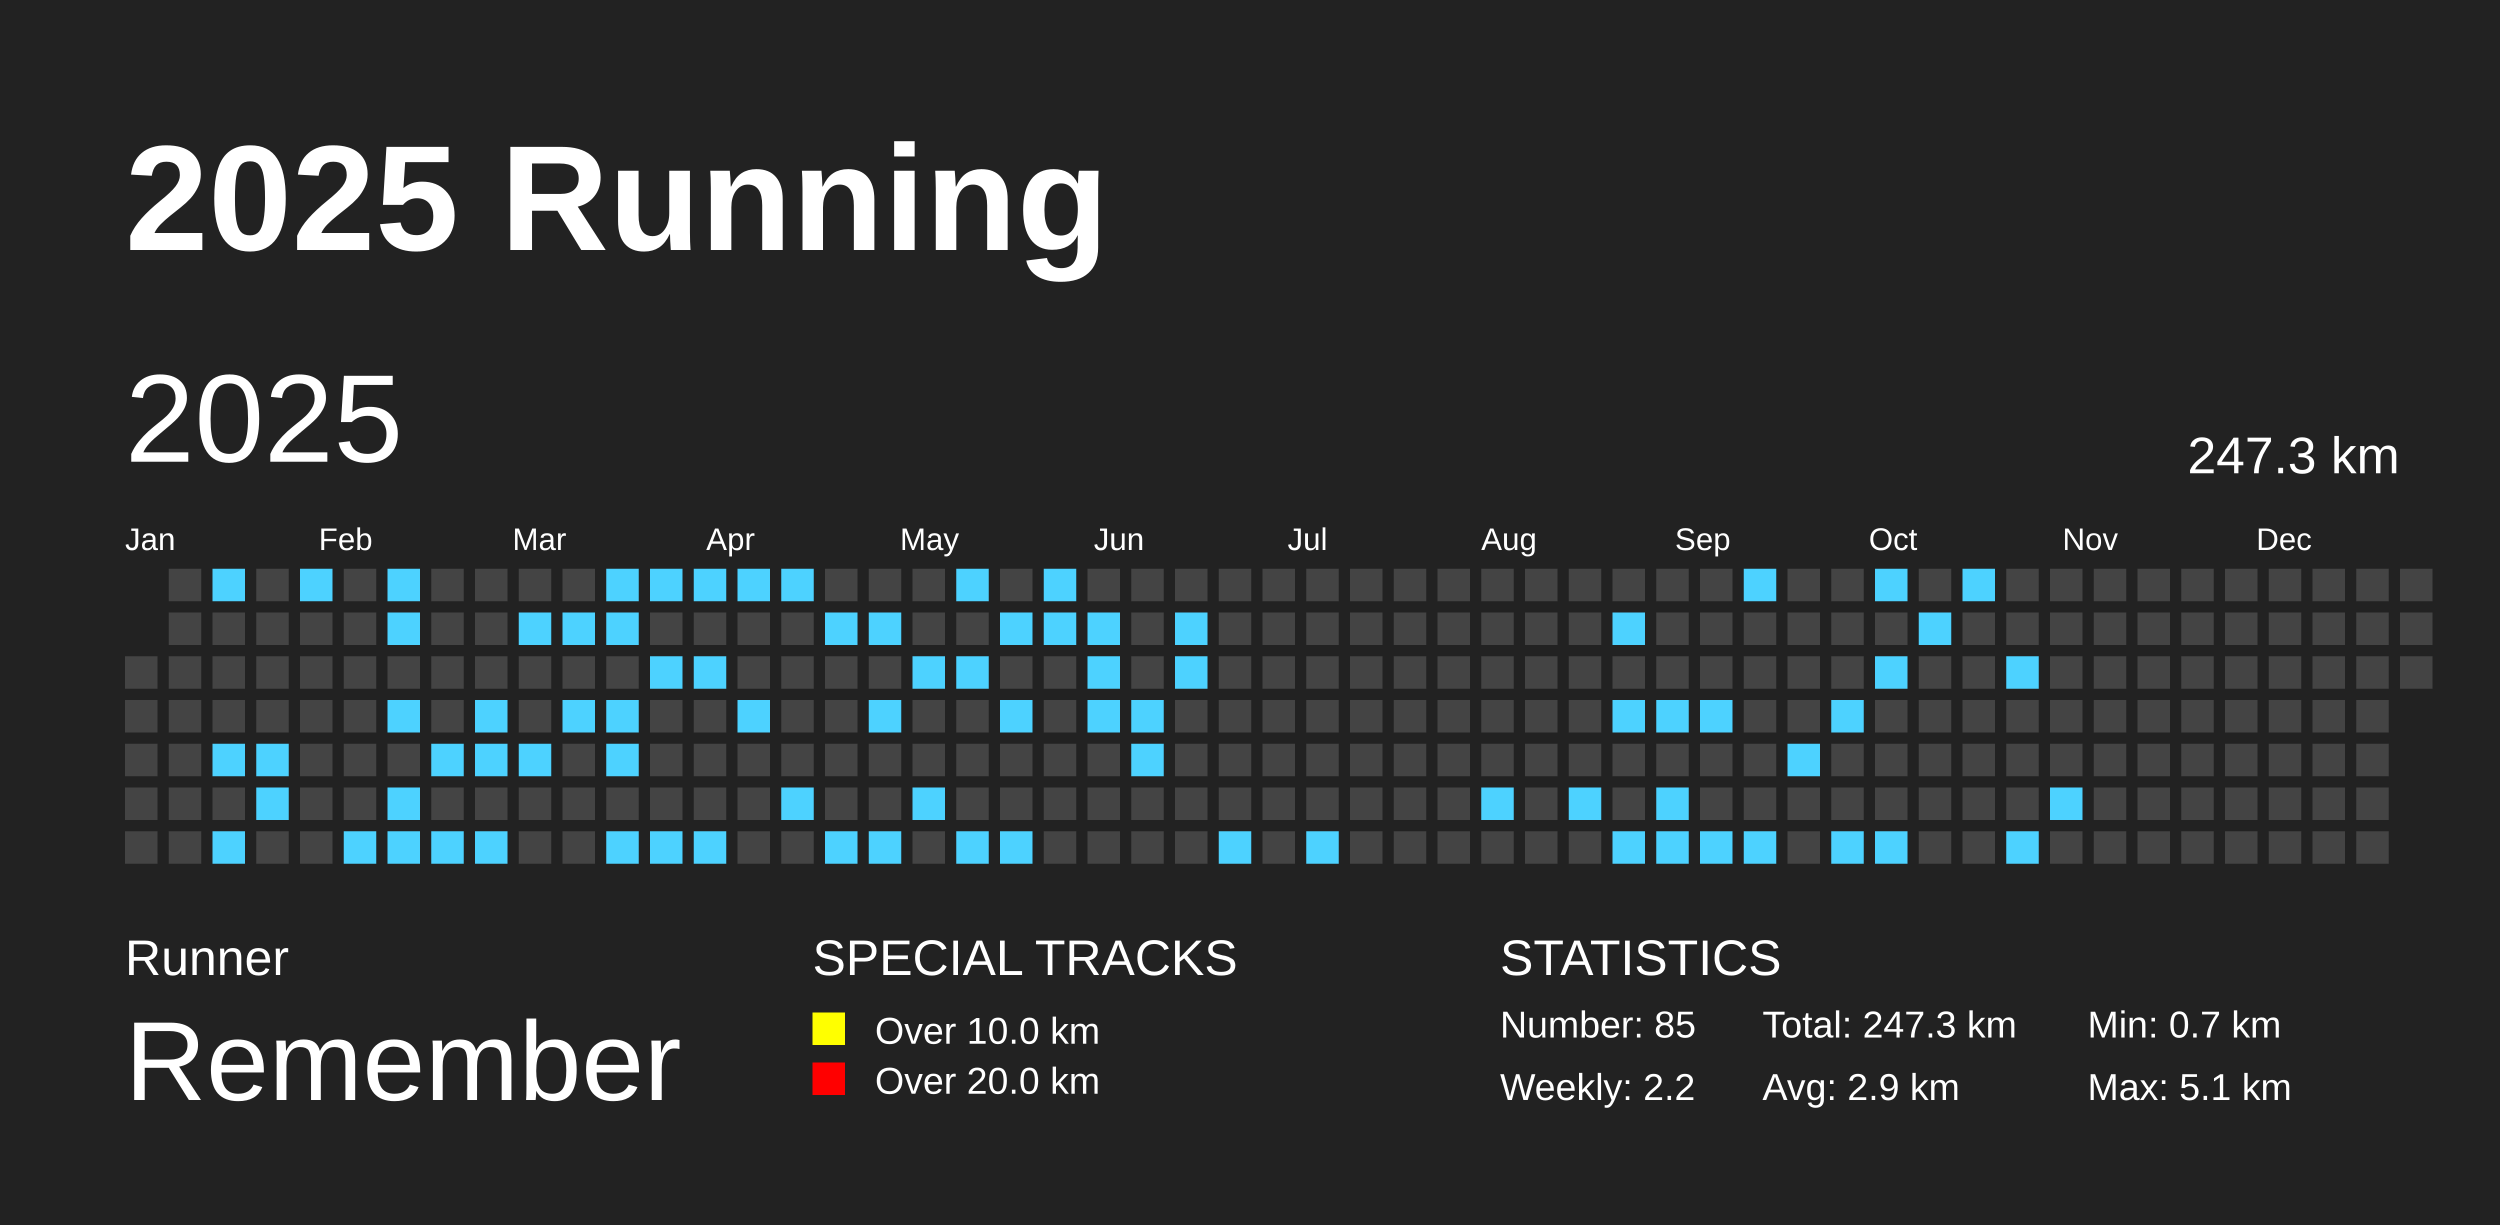
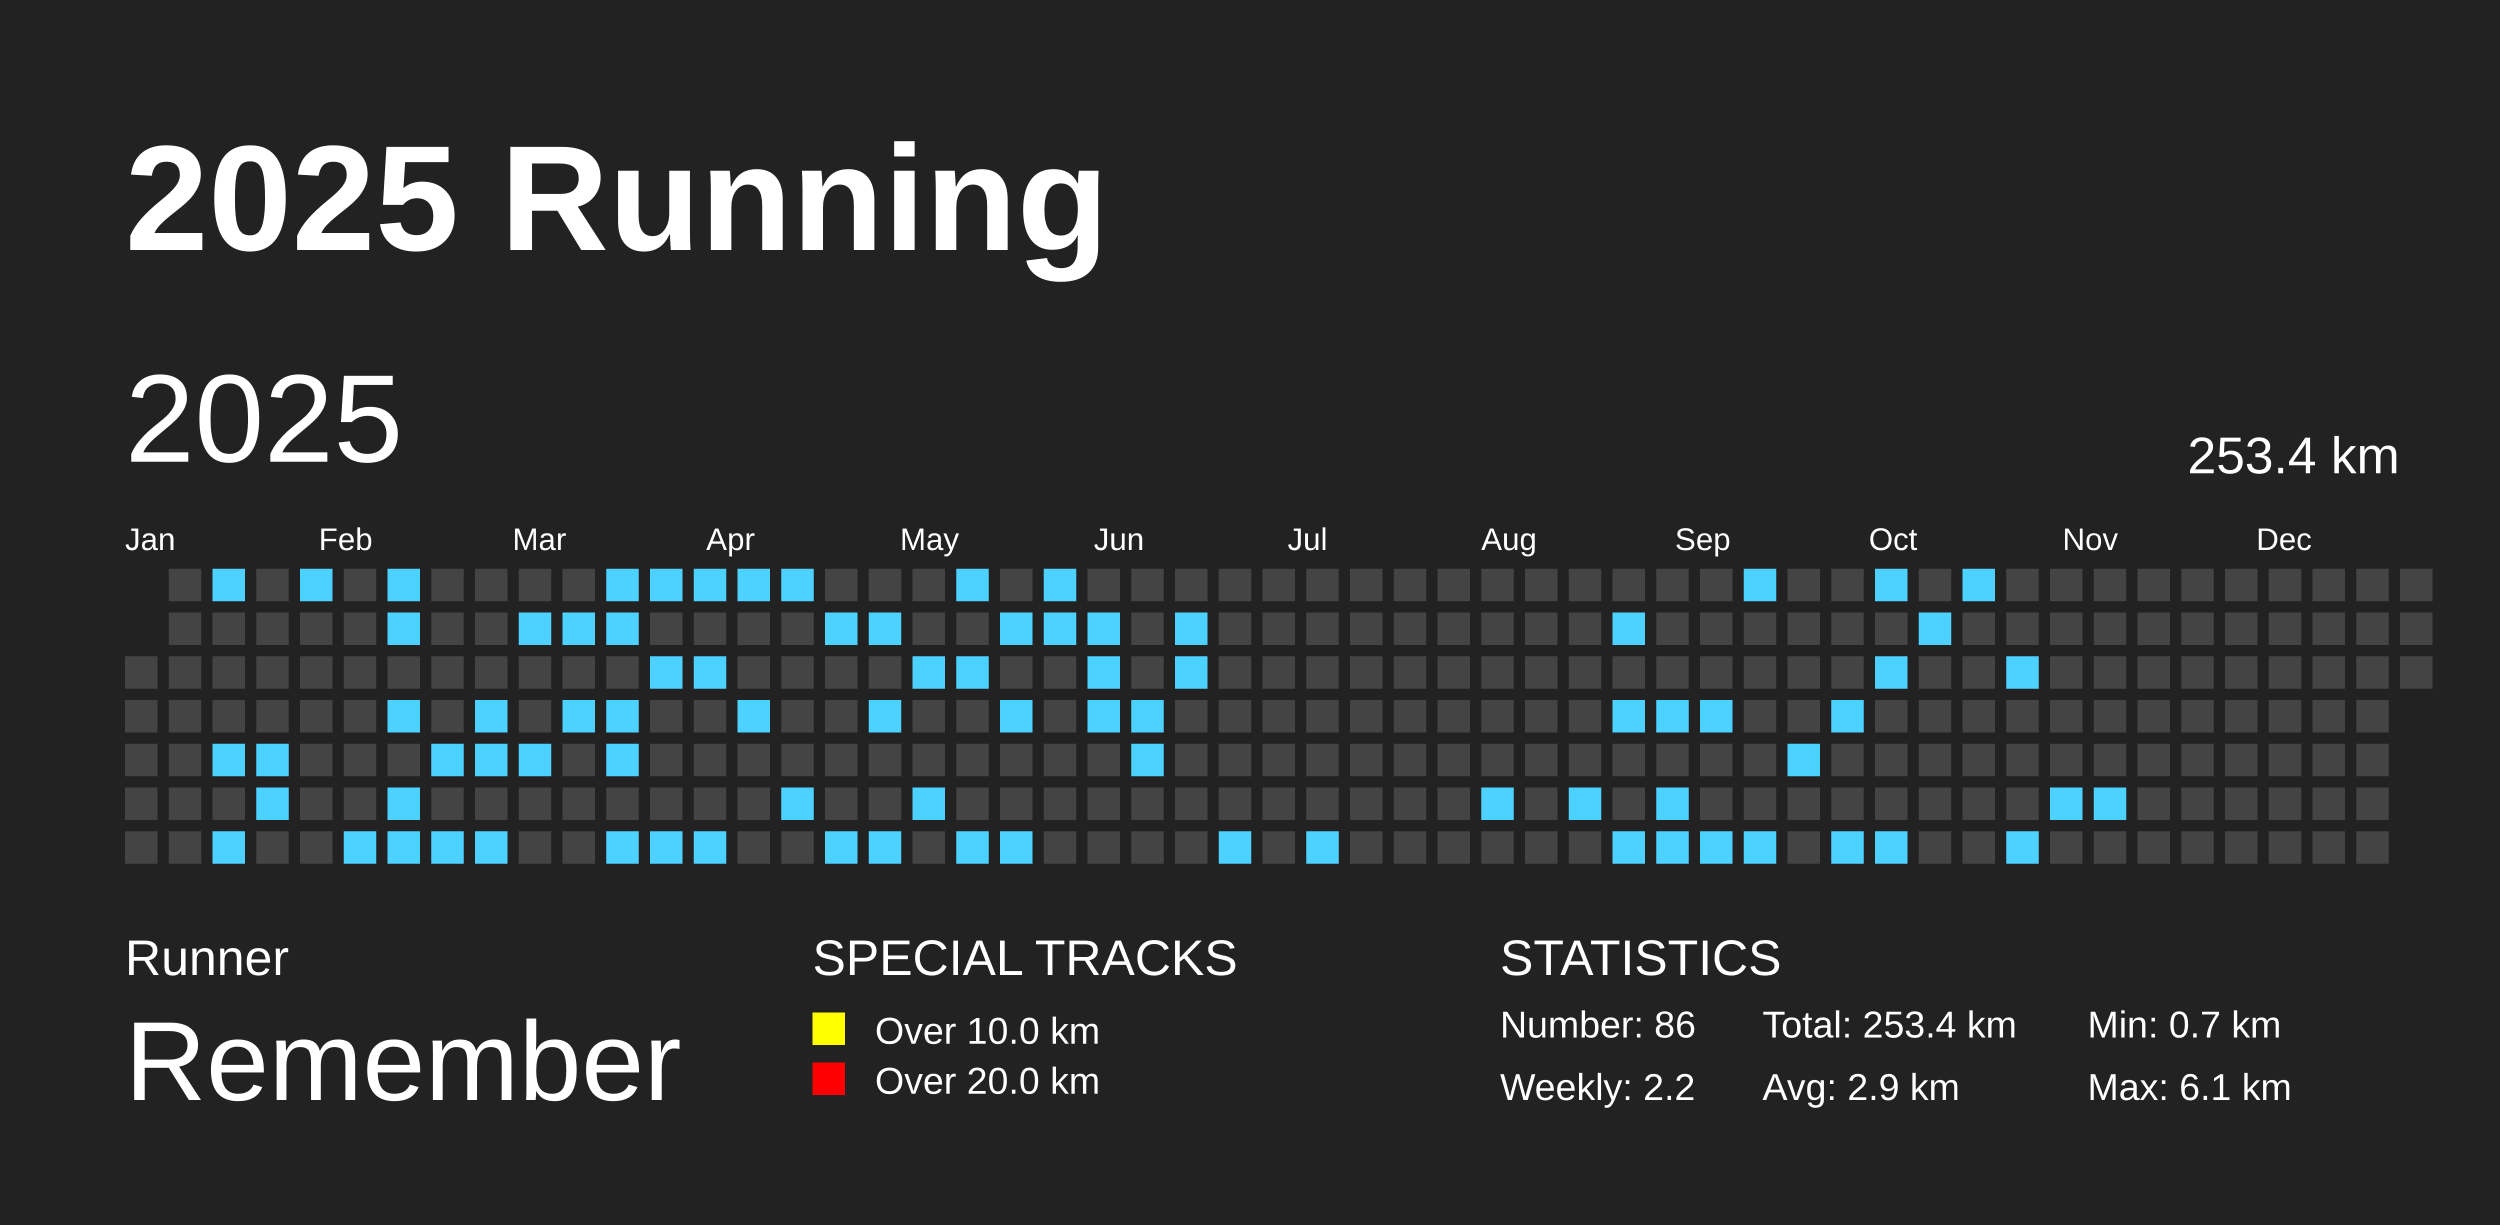
<svg xmlns="http://www.w3.org/2000/svg" baseProfile="full" height="98mm" version="1.1" viewBox="0,0,200,98" width="200mm">
  <defs />
  <rect fill="#222222" height="98" width="200" x="0" y="0" />
  <text fill="#FFFFFF" style="font-size:12px; font-family:Arial; font-weight:bold;" x="10" y="20">2025 Running</text>
  <text fill="#FFFFFF" style="font-size:4px; font-family:Arial" x="10" y="78">Runner</text>
  <text fill="#FFFFFF" style="font-size:9px; font-family:Arial" x="10" y="88">Remember</text>
  <text fill="#FFFFFF" style="font-size:4px; font-family:Arial" x="65" y="78">SPECIAL TRACKS</text>
  <rect fill="yellow" height="2.6" width="2.6" x="65" y="81" />
  <text fill="#FFFFFF" style="font-size:3px; font-family:Arial" x="70" y="83.5">Over 10.0 km</text>
  <rect fill="red" height="2.6" width="2.6" x="65" y="85" />
  <text fill="#FFFFFF" style="font-size:3px; font-family:Arial" x="70" y="87.5">Over 20.0 km</text>
  <text fill="#FFFFFF" style="font-size:4px; font-family:Arial" x="120" y="78">STATISTICS</text>
-   <text fill="#FFFFFF" style="font-size:3px; font-family:Arial" x="120" y="83">Number: 85</text>
+   <text fill="#FFFFFF" style="font-size:3px; font-family:Arial" x="120" y="83">Number: 86</text>
  <text fill="#FFFFFF" style="font-size:3px; font-family:Arial" x="120" y="88">Weekly: 2.2</text>
-   <text fill="#FFFFFF" style="font-size:3px; font-family:Arial" x="141" y="83">Total: 247.3 km</text>
+   <text fill="#FFFFFF" style="font-size:3px; font-family:Arial" x="141" y="83">Total: 253.4 km</text>
  <text fill="#FFFFFF" style="font-size:3px; font-family:Arial" x="141" y="88">Avg: 2.9 km</text>
  <text fill="#FFFFFF" style="font-size:3px; font-family:Arial" x="167" y="83">Min: 0.7 km</text>
-   <text fill="#FFFFFF" style="font-size:3px; font-family:Arial" x="167" y="88">Max: 5.1 km</text>
+   <text fill="#FFFFFF" style="font-size:3px; font-family:Arial" x="167" y="88">Max: 6.1 km</text>
  <text dominant-baseline="hanging" fill="#FFFFFF" style="font-size:10.0px; font-family:Arial;" x="10" y="30">2025</text>
-   <text dominant-baseline="hanging" fill="#FFFFFF" style="font-size:4.125px; font-family:Arial;" x="175" y="35">247.3 km</text>
+   <text dominant-baseline="hanging" fill="#FFFFFF" style="font-size:4.125px; font-family:Arial;" x="175" y="35">253.4 km</text>
  <text fill="#FFFFFF" style="font-size:2.5px; font-family:Arial" x="10.0" y="44">Jan</text>
  <text fill="#FFFFFF" style="font-size:2.5px; font-family:Arial" x="25.5" y="44">Feb</text>
  <text fill="#FFFFFF" style="font-size:2.5px; font-family:Arial" x="41.0" y="44">Mar</text>
  <text fill="#FFFFFF" style="font-size:2.5px; font-family:Arial" x="56.5" y="44">Apr</text>
  <text fill="#FFFFFF" style="font-size:2.5px; font-family:Arial" x="72.0" y="44">May</text>
  <text fill="#FFFFFF" style="font-size:2.5px; font-family:Arial" x="87.5" y="44">Jun</text>
  <text fill="#FFFFFF" style="font-size:2.5px; font-family:Arial" x="103.0" y="44">Jul</text>
  <text fill="#FFFFFF" style="font-size:2.5px; font-family:Arial" x="118.5" y="44">Aug</text>
  <text fill="#FFFFFF" style="font-size:2.5px; font-family:Arial" x="134.0" y="44">Sep</text>
  <text fill="#FFFFFF" style="font-size:2.5px; font-family:Arial" x="149.5" y="44">Oct</text>
  <text fill="#FFFFFF" style="font-size:2.5px; font-family:Arial" x="165.0" y="44">Nov</text>
  <text fill="#FFFFFF" style="font-size:2.5px; font-family:Arial" x="180.5" y="44">Dec</text>
  <rect fill="#444444" height="2.6" width="2.6" x="10.0" y="52.5" />
  <rect fill="#444444" height="2.6" width="2.6" x="10.0" y="56.0" />
  <rect fill="#444444" height="2.6" width="2.6" x="10.0" y="59.5" />
  <rect fill="#444444" height="2.6" width="2.6" x="10.0" y="63.0" />
  <rect fill="#444444" height="2.6" width="2.6" x="10.0" y="66.5" />
  <rect fill="#444444" height="2.6" width="2.6" x="13.5" y="45.5" />
  <rect fill="#444444" height="2.6" width="2.6" x="13.5" y="49.0" />
  <rect fill="#444444" height="2.6" width="2.6" x="13.5" y="52.5" />
  <rect fill="#444444" height="2.6" width="2.6" x="13.5" y="56.0" />
  <rect fill="#444444" height="2.6" width="2.6" x="13.5" y="59.5" />
  <rect fill="#444444" height="2.6" width="2.6" x="13.5" y="63.0" />
  <rect fill="#444444" height="2.6" width="2.6" x="13.5" y="66.5" />
  <rect fill="#4DD2FF" height="2.6" width="2.6" x="17.0" y="45.5" />
  <rect fill="#444444" height="2.6" width="2.6" x="17.0" y="49.0" />
  <rect fill="#444444" height="2.6" width="2.6" x="17.0" y="52.5" />
  <rect fill="#444444" height="2.6" width="2.6" x="17.0" y="56.0" />
  <rect fill="#4DD2FF" height="2.6" width="2.6" x="17.0" y="59.5" />
  <rect fill="#444444" height="2.6" width="2.6" x="17.0" y="63.0" />
  <rect fill="#4DD2FF" height="2.6" width="2.6" x="17.0" y="66.5" />
  <rect fill="#444444" height="2.6" width="2.6" x="20.5" y="45.5" />
  <rect fill="#444444" height="2.6" width="2.6" x="20.5" y="49.0" />
  <rect fill="#444444" height="2.6" width="2.6" x="20.5" y="52.5" />
  <rect fill="#444444" height="2.6" width="2.6" x="20.5" y="56.0" />
  <rect fill="#4DD2FF" height="2.6" width="2.6" x="20.5" y="59.5" />
  <rect fill="#4DD2FF" height="2.6" width="2.6" x="20.5" y="63.0" />
  <rect fill="#444444" height="2.6" width="2.6" x="20.5" y="66.5" />
  <rect fill="#4DD2FF" height="2.6" width="2.6" x="24.0" y="45.5" />
  <rect fill="#444444" height="2.6" width="2.6" x="24.0" y="49.0" />
  <rect fill="#444444" height="2.6" width="2.6" x="24.0" y="52.5" />
  <rect fill="#444444" height="2.6" width="2.6" x="24.0" y="56.0" />
  <rect fill="#444444" height="2.6" width="2.6" x="24.0" y="59.5" />
  <rect fill="#444444" height="2.6" width="2.6" x="24.0" y="63.0" />
  <rect fill="#444444" height="2.6" width="2.6" x="24.0" y="66.5" />
  <rect fill="#444444" height="2.6" width="2.6" x="27.5" y="45.5" />
  <rect fill="#444444" height="2.6" width="2.6" x="27.5" y="49.0" />
  <rect fill="#444444" height="2.6" width="2.6" x="27.5" y="52.5" />
  <rect fill="#444444" height="2.6" width="2.6" x="27.5" y="56.0" />
  <rect fill="#444444" height="2.6" width="2.6" x="27.5" y="59.5" />
  <rect fill="#444444" height="2.6" width="2.6" x="27.5" y="63.0" />
  <rect fill="#4DD2FF" height="2.6" width="2.6" x="27.5" y="66.5" />
  <rect fill="#4DD2FF" height="2.6" width="2.6" x="31.0" y="45.5" />
  <rect fill="#4DD2FF" height="2.6" width="2.6" x="31.0" y="49.0" />
  <rect fill="#444444" height="2.6" width="2.6" x="31.0" y="52.5" />
  <rect fill="#4DD2FF" height="2.6" width="2.6" x="31.0" y="56.0" />
  <rect fill="#444444" height="2.6" width="2.6" x="31.0" y="59.5" />
  <rect fill="#4DD2FF" height="2.6" width="2.6" x="31.0" y="63.0" />
  <rect fill="#4DD2FF" height="2.6" width="2.6" x="31.0" y="66.5" />
  <rect fill="#444444" height="2.6" width="2.6" x="34.5" y="45.5" />
  <rect fill="#444444" height="2.6" width="2.6" x="34.5" y="49.0" />
  <rect fill="#444444" height="2.6" width="2.6" x="34.5" y="52.5" />
  <rect fill="#444444" height="2.6" width="2.6" x="34.5" y="56.0" />
  <rect fill="#4DD2FF" height="2.6" width="2.6" x="34.5" y="59.5" />
  <rect fill="#444444" height="2.6" width="2.6" x="34.5" y="63.0" />
  <rect fill="#4DD2FF" height="2.6" width="2.6" x="34.5" y="66.5" />
  <rect fill="#444444" height="2.6" width="2.6" x="38.0" y="45.5" />
  <rect fill="#444444" height="2.6" width="2.6" x="38.0" y="49.0" />
  <rect fill="#444444" height="2.6" width="2.6" x="38.0" y="52.5" />
  <rect fill="#4DD2FF" height="2.6" width="2.6" x="38.0" y="56.0" />
  <rect fill="#4DD2FF" height="2.6" width="2.6" x="38.0" y="59.5" />
  <rect fill="#444444" height="2.6" width="2.6" x="38.0" y="63.0" />
  <rect fill="#4DD2FF" height="2.6" width="2.6" x="38.0" y="66.5" />
  <rect fill="#444444" height="2.6" width="2.6" x="41.5" y="45.5" />
  <rect fill="#4DD2FF" height="2.6" width="2.6" x="41.5" y="49.0" />
  <rect fill="#444444" height="2.6" width="2.6" x="41.5" y="52.5" />
  <rect fill="#444444" height="2.6" width="2.6" x="41.5" y="56.0" />
  <rect fill="#4DD2FF" height="2.6" width="2.6" x="41.5" y="59.5" />
  <rect fill="#444444" height="2.6" width="2.6" x="41.5" y="63.0" />
  <rect fill="#444444" height="2.6" width="2.6" x="41.5" y="66.5" />
  <rect fill="#444444" height="2.6" width="2.6" x="45.0" y="45.5" />
  <rect fill="#4DD2FF" height="2.6" width="2.6" x="45.0" y="49.0" />
  <rect fill="#444444" height="2.6" width="2.6" x="45.0" y="52.5" />
  <rect fill="#4DD2FF" height="2.6" width="2.6" x="45.0" y="56.0" />
  <rect fill="#444444" height="2.6" width="2.6" x="45.0" y="59.5" />
  <rect fill="#444444" height="2.6" width="2.6" x="45.0" y="63.0" />
  <rect fill="#444444" height="2.6" width="2.6" x="45.0" y="66.5" />
  <rect fill="#4DD2FF" height="2.6" width="2.6" x="48.5" y="45.5" />
  <rect fill="#4DD2FF" height="2.6" width="2.6" x="48.5" y="49.0" />
  <rect fill="#444444" height="2.6" width="2.6" x="48.5" y="52.5" />
  <rect fill="#4DD2FF" height="2.6" width="2.6" x="48.5" y="56.0" />
  <rect fill="#4DD2FF" height="2.6" width="2.6" x="48.5" y="59.5" />
  <rect fill="#444444" height="2.6" width="2.6" x="48.5" y="63.0" />
  <rect fill="#4DD2FF" height="2.6" width="2.6" x="48.5" y="66.5" />
  <rect fill="#4DD2FF" height="2.6" width="2.6" x="52.0" y="45.5" />
  <rect fill="#444444" height="2.6" width="2.6" x="52.0" y="49.0" />
  <rect fill="#4DD2FF" height="2.6" width="2.6" x="52.0" y="52.5" />
  <rect fill="#444444" height="2.6" width="2.6" x="52.0" y="56.0" />
  <rect fill="#444444" height="2.6" width="2.6" x="52.0" y="59.5" />
  <rect fill="#444444" height="2.6" width="2.6" x="52.0" y="63.0" />
  <rect fill="#4DD2FF" height="2.6" width="2.6" x="52.0" y="66.5" />
  <rect fill="#4DD2FF" height="2.6" width="2.6" x="55.5" y="45.5" />
  <rect fill="#444444" height="2.6" width="2.6" x="55.5" y="49.0" />
  <rect fill="#4DD2FF" height="2.6" width="2.6" x="55.5" y="52.5" />
  <rect fill="#444444" height="2.6" width="2.6" x="55.5" y="56.0" />
  <rect fill="#444444" height="2.6" width="2.6" x="55.5" y="59.5" />
  <rect fill="#444444" height="2.6" width="2.6" x="55.5" y="63.0" />
  <rect fill="#4DD2FF" height="2.6" width="2.6" x="55.5" y="66.5" />
  <rect fill="#4DD2FF" height="2.6" width="2.6" x="59.0" y="45.5" />
  <rect fill="#444444" height="2.6" width="2.6" x="59.0" y="49.0" />
  <rect fill="#444444" height="2.6" width="2.6" x="59.0" y="52.5" />
  <rect fill="#4DD2FF" height="2.6" width="2.6" x="59.0" y="56.0" />
  <rect fill="#444444" height="2.6" width="2.6" x="59.0" y="59.5" />
  <rect fill="#444444" height="2.6" width="2.6" x="59.0" y="63.0" />
  <rect fill="#444444" height="2.6" width="2.6" x="59.0" y="66.5" />
  <rect fill="#4DD2FF" height="2.6" width="2.6" x="62.5" y="45.5" />
  <rect fill="#444444" height="2.6" width="2.6" x="62.5" y="49.0" />
  <rect fill="#444444" height="2.6" width="2.6" x="62.5" y="52.5" />
  <rect fill="#444444" height="2.6" width="2.6" x="62.5" y="56.0" />
  <rect fill="#444444" height="2.6" width="2.6" x="62.5" y="59.5" />
  <rect fill="#4DD2FF" height="2.6" width="2.6" x="62.5" y="63.0" />
  <rect fill="#444444" height="2.6" width="2.6" x="62.5" y="66.5" />
  <rect fill="#444444" height="2.6" width="2.6" x="66.0" y="45.5" />
  <rect fill="#4DD2FF" height="2.6" width="2.6" x="66.0" y="49.0" />
  <rect fill="#444444" height="2.6" width="2.6" x="66.0" y="52.5" />
  <rect fill="#444444" height="2.6" width="2.6" x="66.0" y="56.0" />
  <rect fill="#444444" height="2.6" width="2.6" x="66.0" y="59.5" />
  <rect fill="#444444" height="2.6" width="2.6" x="66.0" y="63.0" />
  <rect fill="#4DD2FF" height="2.6" width="2.6" x="66.0" y="66.5" />
  <rect fill="#444444" height="2.6" width="2.6" x="69.5" y="45.5" />
  <rect fill="#4DD2FF" height="2.6" width="2.6" x="69.5" y="49.0" />
  <rect fill="#444444" height="2.6" width="2.6" x="69.5" y="52.5" />
  <rect fill="#4DD2FF" height="2.6" width="2.6" x="69.5" y="56.0" />
  <rect fill="#444444" height="2.6" width="2.6" x="69.5" y="59.5" />
  <rect fill="#444444" height="2.6" width="2.6" x="69.5" y="63.0" />
  <rect fill="#4DD2FF" height="2.6" width="2.6" x="69.5" y="66.5" />
  <rect fill="#444444" height="2.6" width="2.6" x="73.0" y="45.5" />
  <rect fill="#444444" height="2.6" width="2.6" x="73.0" y="49.0" />
  <rect fill="#4DD2FF" height="2.6" width="2.6" x="73.0" y="52.5" />
  <rect fill="#444444" height="2.6" width="2.6" x="73.0" y="56.0" />
  <rect fill="#444444" height="2.6" width="2.6" x="73.0" y="59.5" />
  <rect fill="#4DD2FF" height="2.6" width="2.6" x="73.0" y="63.0" />
  <rect fill="#444444" height="2.6" width="2.6" x="73.0" y="66.5" />
  <rect fill="#4DD2FF" height="2.6" width="2.6" x="76.5" y="45.5" />
  <rect fill="#444444" height="2.6" width="2.6" x="76.5" y="49.0" />
  <rect fill="#4DD2FF" height="2.6" width="2.6" x="76.5" y="52.5" />
  <rect fill="#444444" height="2.6" width="2.6" x="76.5" y="56.0" />
  <rect fill="#444444" height="2.6" width="2.6" x="76.5" y="59.5" />
  <rect fill="#444444" height="2.6" width="2.6" x="76.5" y="63.0" />
  <rect fill="#4DD2FF" height="2.6" width="2.6" x="76.5" y="66.5" />
  <rect fill="#444444" height="2.6" width="2.6" x="80.0" y="45.5" />
  <rect fill="#4DD2FF" height="2.6" width="2.6" x="80.0" y="49.0" />
  <rect fill="#444444" height="2.6" width="2.6" x="80.0" y="52.5" />
  <rect fill="#4DD2FF" height="2.6" width="2.6" x="80.0" y="56.0" />
  <rect fill="#444444" height="2.6" width="2.6" x="80.0" y="59.5" />
  <rect fill="#444444" height="2.6" width="2.6" x="80.0" y="63.0" />
  <rect fill="#4DD2FF" height="2.6" width="2.6" x="80.0" y="66.5" />
  <rect fill="#4DD2FF" height="2.6" width="2.6" x="83.5" y="45.5" />
  <rect fill="#4DD2FF" height="2.6" width="2.6" x="83.5" y="49.0" />
  <rect fill="#444444" height="2.6" width="2.6" x="83.5" y="52.5" />
  <rect fill="#444444" height="2.6" width="2.6" x="83.5" y="56.0" />
  <rect fill="#444444" height="2.6" width="2.6" x="83.5" y="59.5" />
  <rect fill="#444444" height="2.6" width="2.6" x="83.5" y="63.0" />
  <rect fill="#444444" height="2.6" width="2.6" x="83.5" y="66.5" />
  <rect fill="#444444" height="2.6" width="2.6" x="87.0" y="45.5" />
  <rect fill="#4DD2FF" height="2.6" width="2.6" x="87.0" y="49.0" />
  <rect fill="#4DD2FF" height="2.6" width="2.6" x="87.0" y="52.5" />
  <rect fill="#4DD2FF" height="2.6" width="2.6" x="87.0" y="56.0" />
  <rect fill="#444444" height="2.6" width="2.6" x="87.0" y="59.5" />
  <rect fill="#444444" height="2.6" width="2.6" x="87.0" y="63.0" />
  <rect fill="#444444" height="2.6" width="2.6" x="87.0" y="66.5" />
  <rect fill="#444444" height="2.6" width="2.6" x="90.5" y="45.5" />
  <rect fill="#444444" height="2.6" width="2.6" x="90.5" y="49.0" />
  <rect fill="#444444" height="2.6" width="2.6" x="90.5" y="52.5" />
  <rect fill="#4DD2FF" height="2.6" width="2.6" x="90.5" y="56.0" />
  <rect fill="#4DD2FF" height="2.6" width="2.6" x="90.5" y="59.5" />
  <rect fill="#444444" height="2.6" width="2.6" x="90.5" y="63.0" />
  <rect fill="#444444" height="2.6" width="2.6" x="90.5" y="66.5" />
  <rect fill="#444444" height="2.6" width="2.6" x="94.0" y="45.5" />
  <rect fill="#4DD2FF" height="2.6" width="2.6" x="94.0" y="49.0" />
  <rect fill="#4DD2FF" height="2.6" width="2.6" x="94.0" y="52.5" />
  <rect fill="#444444" height="2.6" width="2.6" x="94.0" y="56.0" />
  <rect fill="#444444" height="2.6" width="2.6" x="94.0" y="59.5" />
  <rect fill="#444444" height="2.6" width="2.6" x="94.0" y="63.0" />
  <rect fill="#444444" height="2.6" width="2.6" x="94.0" y="66.5" />
  <rect fill="#444444" height="2.6" width="2.6" x="97.5" y="45.5" />
  <rect fill="#444444" height="2.6" width="2.6" x="97.5" y="49.0" />
  <rect fill="#444444" height="2.6" width="2.6" x="97.5" y="52.5" />
  <rect fill="#444444" height="2.6" width="2.6" x="97.5" y="56.0" />
  <rect fill="#444444" height="2.6" width="2.6" x="97.5" y="59.5" />
  <rect fill="#444444" height="2.6" width="2.6" x="97.5" y="63.0" />
  <rect fill="#4DD2FF" height="2.6" width="2.6" x="97.5" y="66.5" />
  <rect fill="#444444" height="2.6" width="2.6" x="101.0" y="45.5" />
  <rect fill="#444444" height="2.6" width="2.6" x="101.0" y="49.0" />
  <rect fill="#444444" height="2.6" width="2.6" x="101.0" y="52.5" />
  <rect fill="#444444" height="2.6" width="2.6" x="101.0" y="56.0" />
  <rect fill="#444444" height="2.6" width="2.6" x="101.0" y="59.5" />
  <rect fill="#444444" height="2.6" width="2.6" x="101.0" y="63.0" />
  <rect fill="#444444" height="2.6" width="2.6" x="101.0" y="66.5" />
  <rect fill="#444444" height="2.6" width="2.6" x="104.5" y="45.5" />
  <rect fill="#444444" height="2.6" width="2.6" x="104.5" y="49.0" />
  <rect fill="#444444" height="2.6" width="2.6" x="104.5" y="52.5" />
  <rect fill="#444444" height="2.6" width="2.6" x="104.5" y="56.0" />
  <rect fill="#444444" height="2.6" width="2.6" x="104.5" y="59.5" />
  <rect fill="#444444" height="2.6" width="2.6" x="104.5" y="63.0" />
  <rect fill="#4DD2FF" height="2.6" width="2.6" x="104.5" y="66.5" />
  <rect fill="#444444" height="2.6" width="2.6" x="108.0" y="45.5" />
  <rect fill="#444444" height="2.6" width="2.6" x="108.0" y="49.0" />
  <rect fill="#444444" height="2.6" width="2.6" x="108.0" y="52.5" />
  <rect fill="#444444" height="2.6" width="2.6" x="108.0" y="56.0" />
  <rect fill="#444444" height="2.6" width="2.6" x="108.0" y="59.5" />
  <rect fill="#444444" height="2.6" width="2.6" x="108.0" y="63.0" />
  <rect fill="#444444" height="2.6" width="2.6" x="108.0" y="66.5" />
  <rect fill="#444444" height="2.6" width="2.6" x="111.5" y="45.5" />
  <rect fill="#444444" height="2.6" width="2.6" x="111.5" y="49.0" />
  <rect fill="#444444" height="2.6" width="2.6" x="111.5" y="52.5" />
  <rect fill="#444444" height="2.6" width="2.6" x="111.5" y="56.0" />
  <rect fill="#444444" height="2.6" width="2.6" x="111.5" y="59.5" />
  <rect fill="#444444" height="2.6" width="2.6" x="111.5" y="63.0" />
  <rect fill="#444444" height="2.6" width="2.6" x="111.5" y="66.5" />
  <rect fill="#444444" height="2.6" width="2.6" x="115.0" y="45.5" />
  <rect fill="#444444" height="2.6" width="2.6" x="115.0" y="49.0" />
  <rect fill="#444444" height="2.6" width="2.6" x="115.0" y="52.5" />
  <rect fill="#444444" height="2.6" width="2.6" x="115.0" y="56.0" />
  <rect fill="#444444" height="2.6" width="2.6" x="115.0" y="59.5" />
  <rect fill="#444444" height="2.6" width="2.6" x="115.0" y="63.0" />
  <rect fill="#444444" height="2.6" width="2.6" x="115.0" y="66.5" />
  <rect fill="#444444" height="2.6" width="2.6" x="118.5" y="45.5" />
  <rect fill="#444444" height="2.6" width="2.6" x="118.5" y="49.0" />
  <rect fill="#444444" height="2.6" width="2.6" x="118.5" y="52.5" />
  <rect fill="#444444" height="2.6" width="2.6" x="118.5" y="56.0" />
  <rect fill="#444444" height="2.6" width="2.6" x="118.5" y="59.5" />
  <rect fill="#4DD2FF" height="2.6" width="2.6" x="118.5" y="63.0" />
  <rect fill="#444444" height="2.6" width="2.6" x="118.5" y="66.5" />
  <rect fill="#444444" height="2.6" width="2.6" x="122.0" y="45.5" />
  <rect fill="#444444" height="2.6" width="2.6" x="122.0" y="49.0" />
  <rect fill="#444444" height="2.6" width="2.6" x="122.0" y="52.5" />
  <rect fill="#444444" height="2.6" width="2.6" x="122.0" y="56.0" />
  <rect fill="#444444" height="2.6" width="2.6" x="122.0" y="59.5" />
  <rect fill="#444444" height="2.6" width="2.6" x="122.0" y="63.0" />
  <rect fill="#444444" height="2.6" width="2.6" x="122.0" y="66.5" />
  <rect fill="#444444" height="2.6" width="2.6" x="125.5" y="45.5" />
  <rect fill="#444444" height="2.6" width="2.6" x="125.5" y="49.0" />
  <rect fill="#444444" height="2.6" width="2.6" x="125.5" y="52.5" />
  <rect fill="#444444" height="2.6" width="2.6" x="125.5" y="56.0" />
  <rect fill="#444444" height="2.6" width="2.6" x="125.5" y="59.5" />
  <rect fill="#4DD2FF" height="2.6" width="2.6" x="125.5" y="63.0" />
  <rect fill="#444444" height="2.6" width="2.6" x="125.5" y="66.5" />
  <rect fill="#444444" height="2.6" width="2.6" x="129.0" y="45.5" />
  <rect fill="#4DD2FF" height="2.6" width="2.6" x="129.0" y="49.0" />
  <rect fill="#444444" height="2.6" width="2.6" x="129.0" y="52.5" />
  <rect fill="#4DD2FF" height="2.6" width="2.6" x="129.0" y="56.0" />
  <rect fill="#444444" height="2.6" width="2.6" x="129.0" y="59.5" />
  <rect fill="#444444" height="2.6" width="2.6" x="129.0" y="63.0" />
  <rect fill="#4DD2FF" height="2.6" width="2.6" x="129.0" y="66.5" />
  <rect fill="#444444" height="2.6" width="2.6" x="132.5" y="45.5" />
  <rect fill="#444444" height="2.6" width="2.6" x="132.5" y="49.0" />
  <rect fill="#444444" height="2.6" width="2.6" x="132.5" y="52.5" />
  <rect fill="#4DD2FF" height="2.6" width="2.6" x="132.5" y="56.0" />
  <rect fill="#444444" height="2.6" width="2.6" x="132.5" y="59.5" />
  <rect fill="#4DD2FF" height="2.6" width="2.6" x="132.5" y="63.0" />
  <rect fill="#4DD2FF" height="2.6" width="2.6" x="132.5" y="66.5" />
  <rect fill="#444444" height="2.6" width="2.6" x="136.0" y="45.5" />
  <rect fill="#444444" height="2.6" width="2.6" x="136.0" y="49.0" />
  <rect fill="#444444" height="2.6" width="2.6" x="136.0" y="52.5" />
  <rect fill="#4DD2FF" height="2.6" width="2.6" x="136.0" y="56.0" />
  <rect fill="#444444" height="2.6" width="2.6" x="136.0" y="59.5" />
  <rect fill="#444444" height="2.6" width="2.6" x="136.0" y="63.0" />
  <rect fill="#4DD2FF" height="2.6" width="2.6" x="136.0" y="66.5" />
  <rect fill="#4DD2FF" height="2.6" width="2.6" x="139.5" y="45.5" />
  <rect fill="#444444" height="2.6" width="2.6" x="139.5" y="49.0" />
  <rect fill="#444444" height="2.6" width="2.6" x="139.5" y="52.5" />
  <rect fill="#444444" height="2.6" width="2.6" x="139.5" y="56.0" />
  <rect fill="#444444" height="2.6" width="2.6" x="139.5" y="59.5" />
  <rect fill="#444444" height="2.6" width="2.6" x="139.5" y="63.0" />
  <rect fill="#4DD2FF" height="2.6" width="2.6" x="139.5" y="66.5" />
  <rect fill="#444444" height="2.6" width="2.6" x="143.0" y="45.5" />
  <rect fill="#444444" height="2.6" width="2.6" x="143.0" y="49.0" />
  <rect fill="#444444" height="2.6" width="2.6" x="143.0" y="52.5" />
  <rect fill="#444444" height="2.6" width="2.6" x="143.0" y="56.0" />
  <rect fill="#4DD2FF" height="2.6" width="2.6" x="143.0" y="59.5" />
  <rect fill="#444444" height="2.6" width="2.6" x="143.0" y="63.0" />
  <rect fill="#444444" height="2.6" width="2.6" x="143.0" y="66.5" />
  <rect fill="#444444" height="2.6" width="2.6" x="146.5" y="45.5" />
  <rect fill="#444444" height="2.6" width="2.6" x="146.5" y="49.0" />
  <rect fill="#444444" height="2.6" width="2.6" x="146.5" y="52.5" />
  <rect fill="#4DD2FF" height="2.6" width="2.6" x="146.5" y="56.0" />
  <rect fill="#444444" height="2.6" width="2.6" x="146.5" y="59.5" />
  <rect fill="#444444" height="2.6" width="2.6" x="146.5" y="63.0" />
  <rect fill="#4DD2FF" height="2.6" width="2.6" x="146.5" y="66.5" />
  <rect fill="#4DD2FF" height="2.6" width="2.6" x="150.0" y="45.5" />
  <rect fill="#444444" height="2.6" width="2.6" x="150.0" y="49.0" />
  <rect fill="#4DD2FF" height="2.6" width="2.6" x="150.0" y="52.5" />
  <rect fill="#444444" height="2.6" width="2.6" x="150.0" y="56.0" />
  <rect fill="#444444" height="2.6" width="2.6" x="150.0" y="59.5" />
  <rect fill="#444444" height="2.6" width="2.6" x="150.0" y="63.0" />
  <rect fill="#4DD2FF" height="2.6" width="2.6" x="150.0" y="66.5" />
  <rect fill="#444444" height="2.6" width="2.6" x="153.5" y="45.5" />
  <rect fill="#4DD2FF" height="2.6" width="2.6" x="153.5" y="49.0" />
  <rect fill="#444444" height="2.6" width="2.6" x="153.5" y="52.5" />
  <rect fill="#444444" height="2.6" width="2.6" x="153.5" y="56.0" />
  <rect fill="#444444" height="2.6" width="2.6" x="153.5" y="59.5" />
  <rect fill="#444444" height="2.6" width="2.6" x="153.5" y="63.0" />
  <rect fill="#444444" height="2.6" width="2.6" x="153.5" y="66.5" />
  <rect fill="#4DD2FF" height="2.6" width="2.6" x="157.0" y="45.5" />
  <rect fill="#444444" height="2.6" width="2.6" x="157.0" y="49.0" />
  <rect fill="#444444" height="2.6" width="2.6" x="157.0" y="52.5" />
  <rect fill="#444444" height="2.6" width="2.6" x="157.0" y="56.0" />
  <rect fill="#444444" height="2.6" width="2.6" x="157.0" y="59.5" />
  <rect fill="#444444" height="2.6" width="2.6" x="157.0" y="63.0" />
  <rect fill="#444444" height="2.6" width="2.6" x="157.0" y="66.5" />
  <rect fill="#444444" height="2.6" width="2.6" x="160.5" y="45.5" />
  <rect fill="#444444" height="2.6" width="2.6" x="160.5" y="49.0" />
  <rect fill="#4DD2FF" height="2.6" width="2.6" x="160.5" y="52.5" />
  <rect fill="#444444" height="2.6" width="2.6" x="160.5" y="56.0" />
  <rect fill="#444444" height="2.6" width="2.6" x="160.5" y="59.5" />
  <rect fill="#444444" height="2.6" width="2.6" x="160.5" y="63.0" />
  <rect fill="#4DD2FF" height="2.6" width="2.6" x="160.5" y="66.5" />
  <rect fill="#444444" height="2.6" width="2.6" x="164.0" y="45.5" />
  <rect fill="#444444" height="2.6" width="2.6" x="164.0" y="49.0" />
  <rect fill="#444444" height="2.6" width="2.6" x="164.0" y="52.5" />
  <rect fill="#444444" height="2.6" width="2.6" x="164.0" y="56.0" />
  <rect fill="#444444" height="2.6" width="2.6" x="164.0" y="59.5" />
  <rect fill="#4DD2FF" height="2.6" width="2.6" x="164.0" y="63.0" />
  <rect fill="#444444" height="2.6" width="2.6" x="164.0" y="66.5" />
  <rect fill="#444444" height="2.6" width="2.6" x="167.5" y="45.5" />
  <rect fill="#444444" height="2.6" width="2.6" x="167.5" y="49.0" />
  <rect fill="#444444" height="2.6" width="2.6" x="167.5" y="52.5" />
  <rect fill="#444444" height="2.6" width="2.6" x="167.5" y="56.0" />
  <rect fill="#444444" height="2.6" width="2.6" x="167.5" y="59.5" />
-   <rect fill="#444444" height="2.6" width="2.6" x="167.5" y="63.0" />
+   <rect fill="#4DD2FF" height="2.6" width="2.6" x="167.5" y="63.0" />
  <rect fill="#444444" height="2.6" width="2.6" x="167.5" y="66.5" />
  <rect fill="#444444" height="2.6" width="2.6" x="171.0" y="45.5" />
  <rect fill="#444444" height="2.6" width="2.6" x="171.0" y="49.0" />
  <rect fill="#444444" height="2.6" width="2.6" x="171.0" y="52.5" />
  <rect fill="#444444" height="2.6" width="2.6" x="171.0" y="56.0" />
  <rect fill="#444444" height="2.6" width="2.6" x="171.0" y="59.5" />
  <rect fill="#444444" height="2.6" width="2.6" x="171.0" y="63.0" />
  <rect fill="#444444" height="2.6" width="2.6" x="171.0" y="66.5" />
  <rect fill="#444444" height="2.6" width="2.6" x="174.5" y="45.5" />
  <rect fill="#444444" height="2.6" width="2.6" x="174.5" y="49.0" />
  <rect fill="#444444" height="2.6" width="2.6" x="174.5" y="52.5" />
  <rect fill="#444444" height="2.6" width="2.6" x="174.5" y="56.0" />
  <rect fill="#444444" height="2.6" width="2.6" x="174.5" y="59.5" />
  <rect fill="#444444" height="2.6" width="2.6" x="174.5" y="63.0" />
  <rect fill="#444444" height="2.6" width="2.6" x="174.5" y="66.5" />
  <rect fill="#444444" height="2.6" width="2.6" x="178.0" y="45.5" />
  <rect fill="#444444" height="2.6" width="2.6" x="178.0" y="49.0" />
  <rect fill="#444444" height="2.6" width="2.6" x="178.0" y="52.5" />
  <rect fill="#444444" height="2.6" width="2.6" x="178.0" y="56.0" />
  <rect fill="#444444" height="2.6" width="2.6" x="178.0" y="59.5" />
  <rect fill="#444444" height="2.6" width="2.6" x="178.0" y="63.0" />
  <rect fill="#444444" height="2.6" width="2.6" x="178.0" y="66.5" />
  <rect fill="#444444" height="2.6" width="2.6" x="181.5" y="45.5" />
  <rect fill="#444444" height="2.6" width="2.6" x="181.5" y="49.0" />
  <rect fill="#444444" height="2.6" width="2.6" x="181.5" y="52.5" />
  <rect fill="#444444" height="2.6" width="2.6" x="181.5" y="56.0" />
  <rect fill="#444444" height="2.6" width="2.6" x="181.5" y="59.5" />
  <rect fill="#444444" height="2.6" width="2.6" x="181.5" y="63.0" />
  <rect fill="#444444" height="2.6" width="2.6" x="181.5" y="66.5" />
  <rect fill="#444444" height="2.6" width="2.6" x="185.0" y="45.5" />
  <rect fill="#444444" height="2.6" width="2.6" x="185.0" y="49.0" />
  <rect fill="#444444" height="2.6" width="2.6" x="185.0" y="52.5" />
  <rect fill="#444444" height="2.6" width="2.6" x="185.0" y="56.0" />
  <rect fill="#444444" height="2.6" width="2.6" x="185.0" y="59.5" />
  <rect fill="#444444" height="2.6" width="2.6" x="185.0" y="63.0" />
  <rect fill="#444444" height="2.6" width="2.6" x="185.0" y="66.5" />
  <rect fill="#444444" height="2.6" width="2.6" x="188.5" y="45.5" />
  <rect fill="#444444" height="2.6" width="2.6" x="188.5" y="49.0" />
  <rect fill="#444444" height="2.6" width="2.6" x="188.5" y="52.5" />
  <rect fill="#444444" height="2.6" width="2.6" x="188.5" y="56.0" />
  <rect fill="#444444" height="2.6" width="2.6" x="188.5" y="59.5" />
  <rect fill="#444444" height="2.6" width="2.6" x="188.5" y="63.0" />
  <rect fill="#444444" height="2.6" width="2.6" x="188.5" y="66.5" />
  <rect fill="#444444" height="2.6" width="2.6" x="192.0" y="45.5" />
  <rect fill="#444444" height="2.6" width="2.6" x="192.0" y="49.0" />
  <rect fill="#444444" height="2.6" width="2.6" x="192.0" y="52.5" />
</svg>
